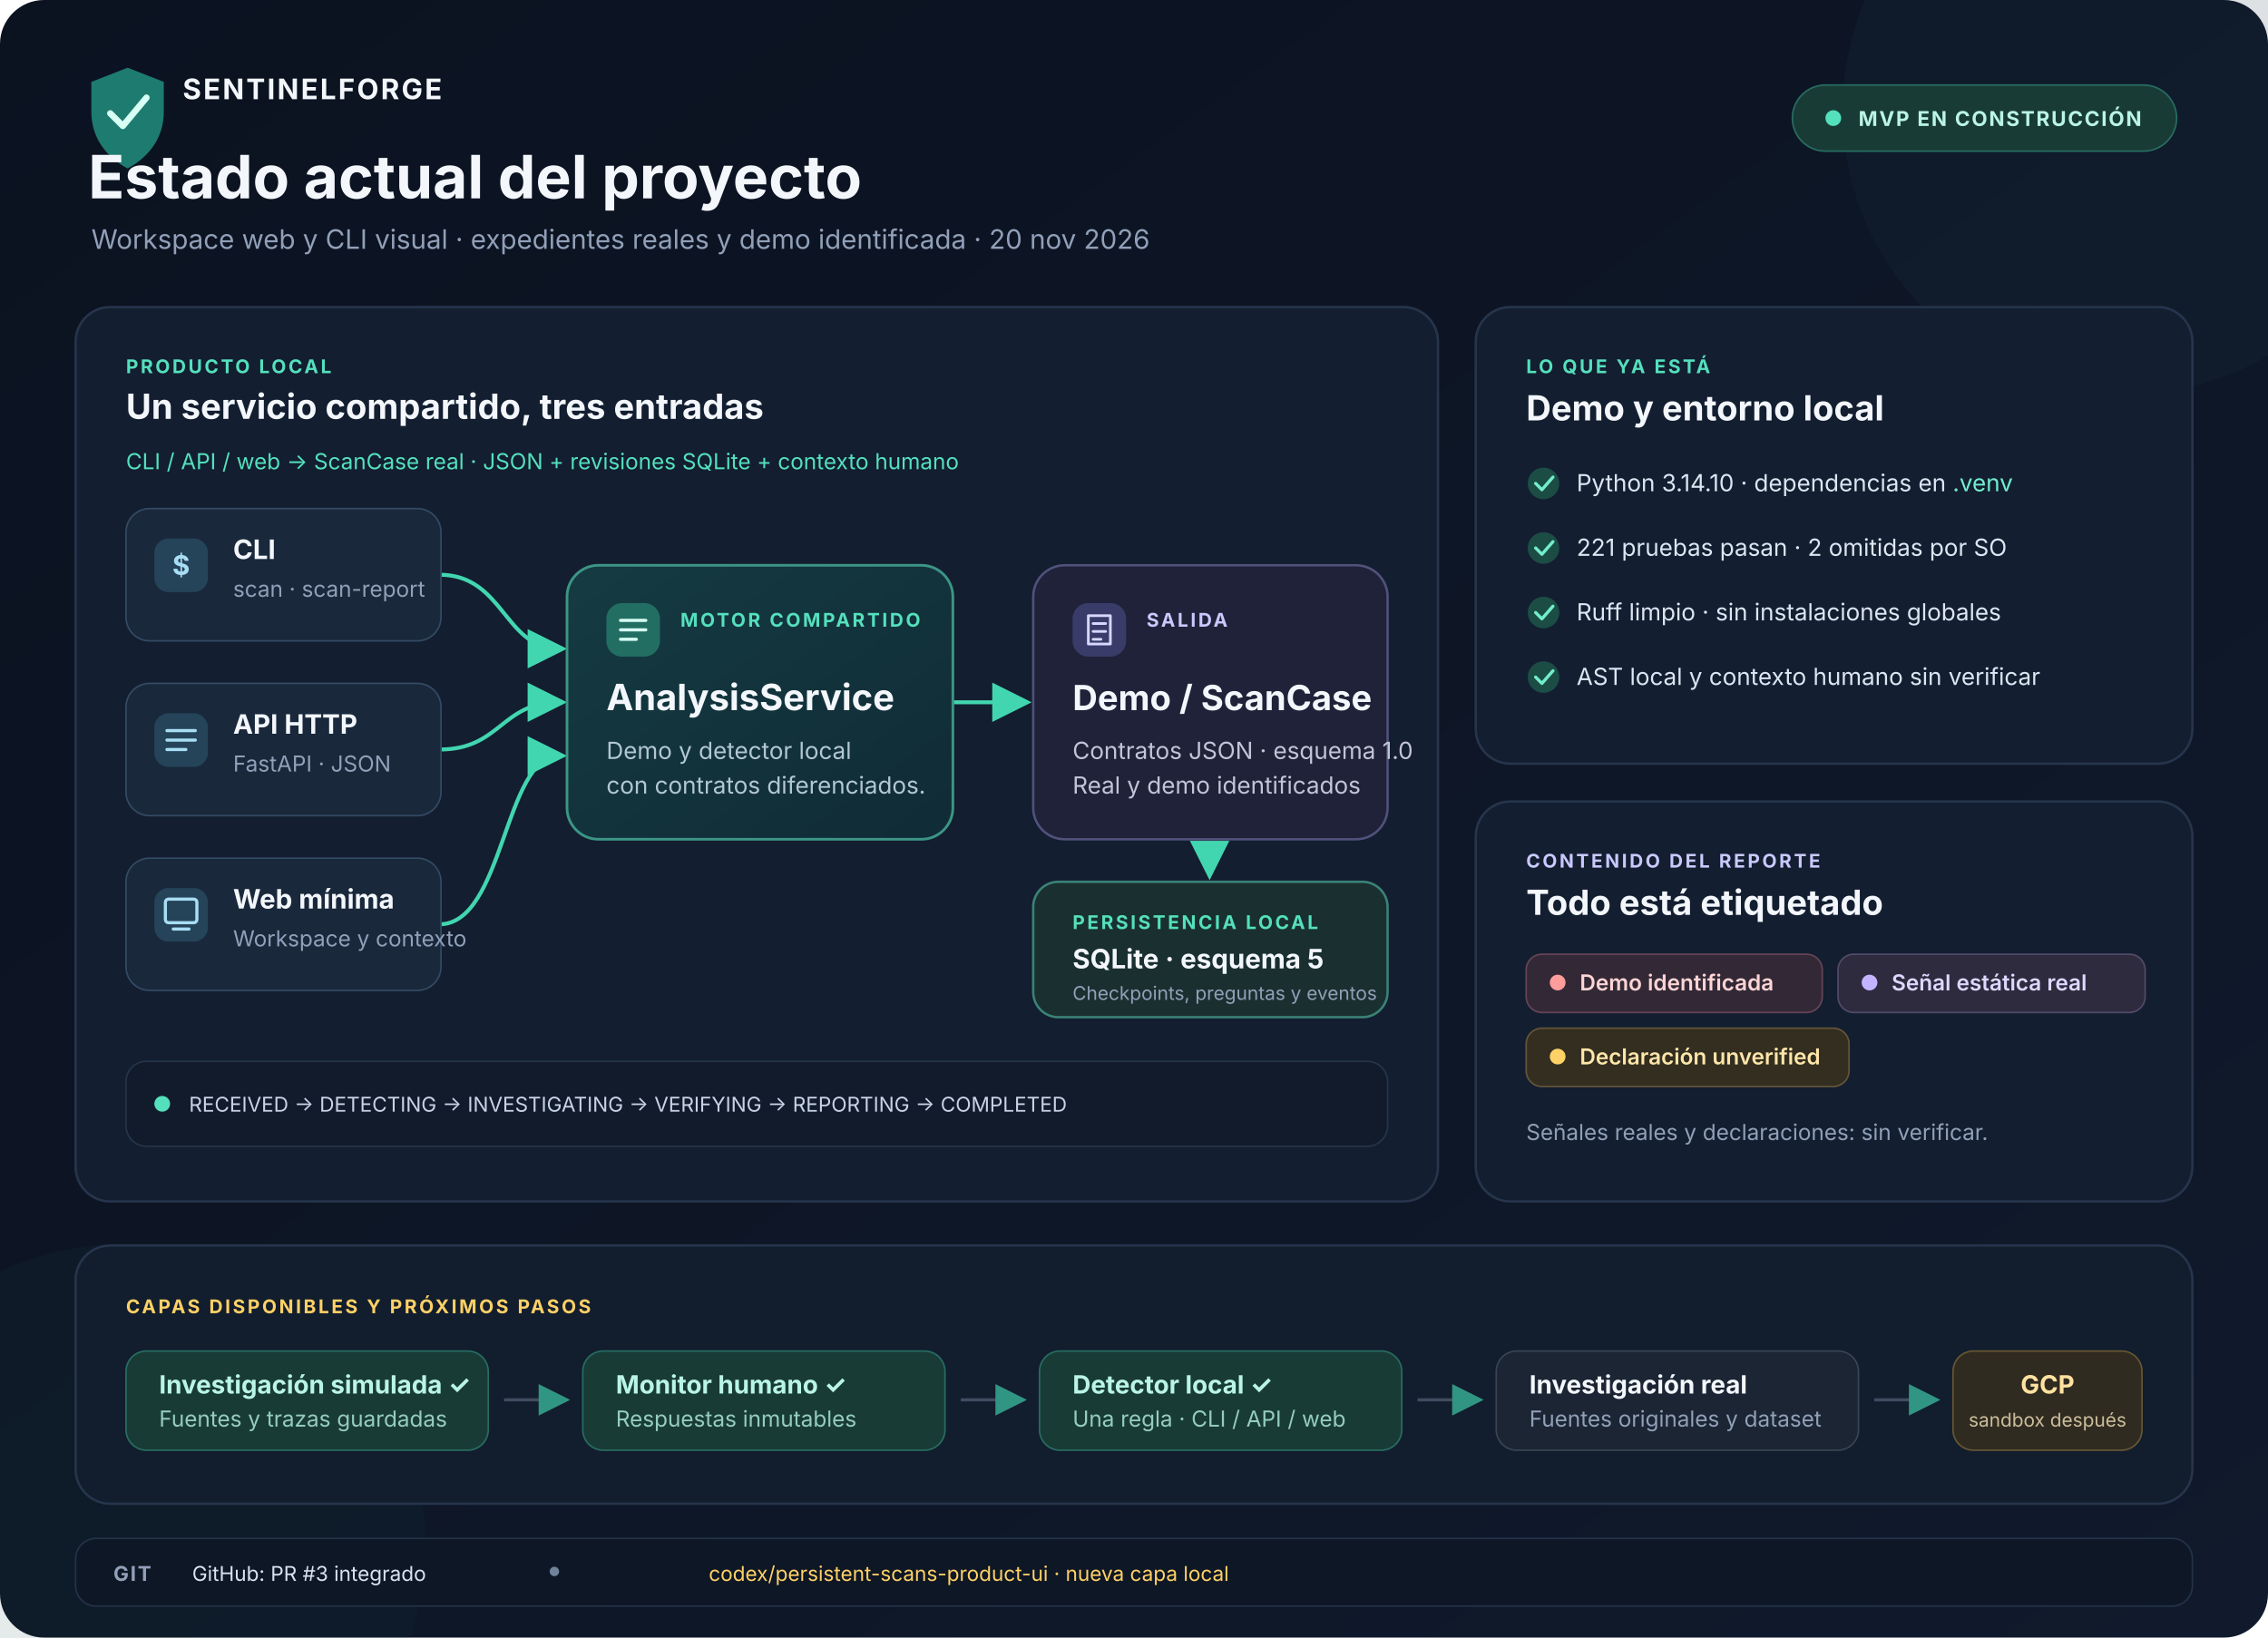
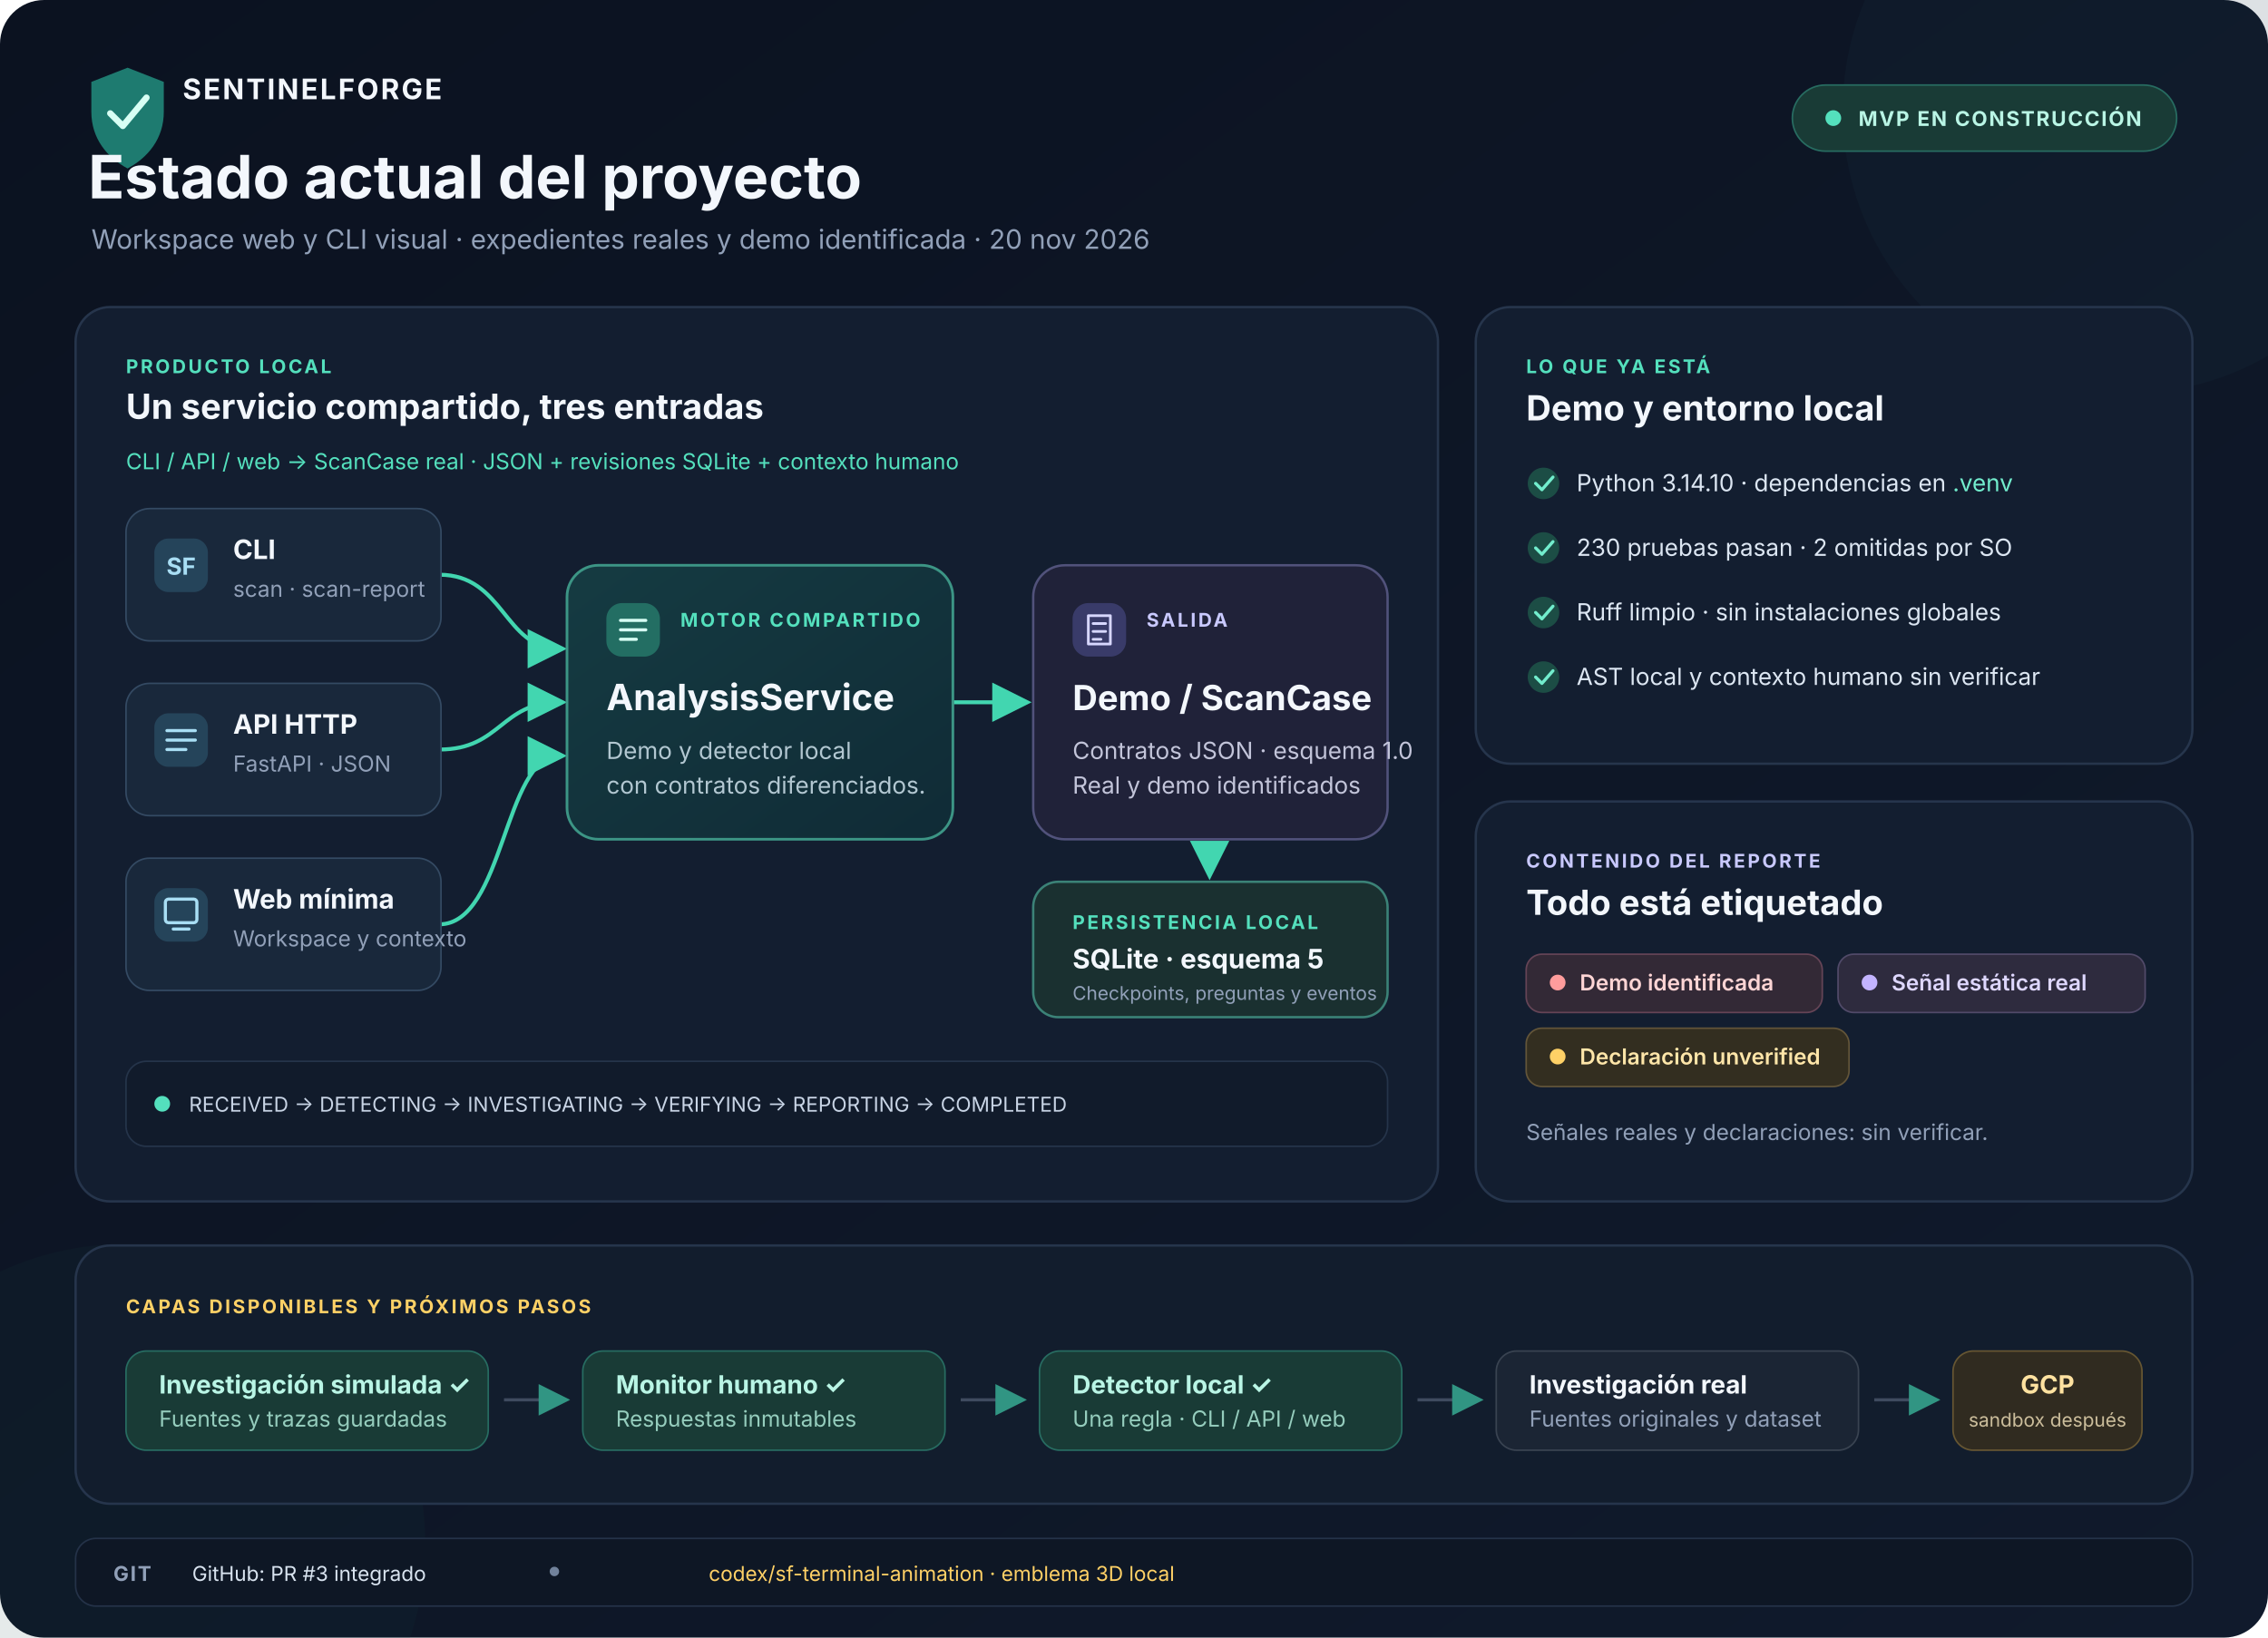
<svg xmlns="http://www.w3.org/2000/svg" width="1440" height="1040" viewBox="0 0 1440 1040" role="img" aria-labelledby="title desc">
  <defs>
    <linearGradient id="bg" x1="0" y1="0" x2="1" y2="1">
      <stop offset="0" stop-color="#0b1220" />
      <stop offset="1" stop-color="#101a2c" />
    </linearGradient>
    <linearGradient id="engine" x1="0" y1="0" x2="1" y2="1">
      <stop offset="0" stop-color="#153b42" />
      <stop offset="1" stop-color="#102b36" />
    </linearGradient>
    <marker id="arrow" markerWidth="10" markerHeight="10" refX="8" refY="5" orient="auto">
      <path d="M0 0 L10 5 L0 10 Z" fill="#42d6b0" />
    </marker>
    <style>
      text { font-family: Inter, "Segoe UI", Arial, sans-serif; }
      .muted { fill: #91a0b8; }
      .white { fill: #f3f7fc; }
      .teal { fill: #54e0bd; }
      .card { fill: #131e30; stroke: #26354c; stroke-width: 1.5; }
      .small { font-size: 14px; }
      .label { font-size: 12px; font-weight: 700; letter-spacing: 1.5px; }
      .body { font-size: 16px; }
    </style>
  </defs>
  <rect width="1440" height="1040" rx="28" fill="url(#bg)" />
  <circle cx="1350" cy="70" r="180" fill="#183747" opacity=".15" />
  <circle cx="80" cy="980" r="190" fill="#11413d" opacity=".11" />
  <g transform="translate(56 43)">
    <path d="M25 0 48 9v19c0 17-10 29-23 36C12 57 2 45 2 28V9Z" fill="#1e7b70" />
    <path d="m14 29 8 8 15-18" fill="none" stroke="#d7fff4" stroke-width="4" stroke-linecap="round" stroke-linejoin="round" />
  </g>
  <text x="116" y="63" class="white" font-size="18" font-weight="700" letter-spacing="1.3">SENTINELFORGE</text>
  <text x="56" y="126" class="white" font-size="38" font-weight="700">Estado actual del proyecto</text>
  <text x="58" y="158" class="muted" font-size="17">Workspace web y CLI visual · expedientes reales y demo identificada · 20 nov 2026</text>
  <rect x="1138" y="54" width="244" height="42" rx="21" fill="#193b36" stroke="#276c61" />
  <circle cx="1164" cy="75" r="5" fill="#54e0bd" />
  <text x="1180" y="80" fill="#b9f5e5" font-size="13" font-weight="700" letter-spacing="1">MVP EN CONSTRUCCIÓN</text>
  <rect x="48" y="195" width="865" height="568" rx="22" class="card" />
  <text x="80" y="237" class="teal label">PRODUCTO LOCAL</text>
  <text x="80" y="266" class="white" font-size="22" font-weight="700">Un servicio compartido, tres entradas</text>
  <text x="80" y="298" class="teal" font-size="14">CLI / API / web → ScanCase real · JSON + revisiones SQLite + contexto humano</text>
  <path d="M279 365 C320 365 320 412 355 412" fill="none" stroke="#42d6b0" stroke-width="2.5" marker-end="url(#arrow)" />
  <path d="M279 476 C318 476 318 446 355 446" fill="none" stroke="#42d6b0" stroke-width="2.5" marker-end="url(#arrow)" />
  <path d="M279 587 C320 587 320 480 355 480" fill="none" stroke="#42d6b0" stroke-width="2.5" marker-end="url(#arrow)" />
  <path d="M603 446 L650 446" fill="none" stroke="#42d6b0" stroke-width="2.5" marker-end="url(#arrow)" />
  <g>
    <rect x="80" y="323" width="200" height="84" rx="15" fill="#19283b" stroke="#344a63" />
    <rect x="98" y="342" width="34" height="34" rx="9" fill="#25445a" />
-     <text x="115" y="365" text-anchor="middle" fill="#a8def4" font-size="17" font-weight="700">$</text>
+     <text x="115" y="365" text-anchor="middle" fill="#a8def4" font-size="15" font-weight="700">SF</text>
    <text x="148" y="355" class="white" font-size="17" font-weight="700">CLI</text>
    <text x="148" y="379" class="muted small">scan · scan-report</text>
    <rect x="80" y="434" width="200" height="84" rx="15" fill="#19283b" stroke="#344a63" />
    <rect x="98" y="453" width="34" height="34" rx="9" fill="#25445a" />
    <path d="M106 464h18M106 470h18M106 476h12" stroke="#a8def4" stroke-width="2" stroke-linecap="round" />
    <text x="148" y="466" class="white" font-size="17" font-weight="700">API HTTP</text>
    <text x="148" y="490" class="muted small">FastAPI · JSON</text>
    <rect x="80" y="545" width="200" height="84" rx="15" fill="#19283b" stroke="#344a63" />
    <rect x="98" y="564" width="34" height="34" rx="9" fill="#25445a" />
    <rect x="105" y="571" width="20" height="15" rx="2" fill="none" stroke="#a8def4" stroke-width="2" />
    <path d="M110 590h10" stroke="#a8def4" stroke-width="2" stroke-linecap="round" />
    <text x="148" y="577" class="white" font-size="17" font-weight="700">Web mínima</text>
    <text x="148" y="601" class="muted small">Workspace y contexto</text>
  </g>
  <rect x="360" y="359" width="245" height="174" rx="20" fill="url(#engine)" stroke="#3c9585" stroke-width="1.7" />
  <rect x="385" y="383" width="34" height="34" rx="10" fill="#236e63" />
  <path d="M394 394h16M394 400h16M394 406h10" stroke="#d7fff4" stroke-width="2" stroke-linecap="round" />
  <text x="432" y="398" class="teal label">MOTOR COMPARTIDO</text>
  <text x="385" y="451" class="white" font-size="23" font-weight="700">AnalysisService</text>
  <text x="385" y="482" fill="#b2c7d1" font-size="15">Demo y detector local</text>
  <text x="385" y="504" fill="#b2c7d1" font-size="15">con contratos diferenciados.</text>
  <rect x="656" y="359" width="225" height="174" rx="20" fill="#202239" stroke="#51527b" stroke-width="1.5" />
  <rect x="681" y="383" width="34" height="34" rx="10" fill="#393b69" />
  <path d="M691 391h14v18h-14zM694 396h8M694 401h8M694 406h5" fill="none" stroke="#d7d7ff" stroke-width="1.7" stroke-linecap="round" stroke-linejoin="round" />
  <text x="728" y="398" fill="#c9c9ff" class="label">SALIDA</text>
  <text x="681" y="451" class="white" font-size="22" font-weight="700">Demo / ScanCase</text>
  <text x="681" y="482" fill="#c2c4d9" font-size="15">Contratos JSON · esquema 1.0</text>
  <text x="681" y="504" fill="#c2c4d9" font-size="15">Real y demo identificados</text>
  <path d="M768 536 L768 554" fill="none" stroke="#42d6b0" stroke-width="2.5" marker-end="url(#arrow)" />
  <rect x="656" y="560" width="225" height="86" rx="16" fill="#1a3030" stroke="#3b8277" stroke-width="1.5" />
  <text x="681" y="590" class="teal label">PERSISTENCIA LOCAL</text>
  <text x="681" y="615" class="white" font-size="17" font-weight="700">SQLite · esquema 5</text>
  <text x="681" y="635" class="muted" font-size="12">Checkpoints, preguntas y eventos</text>
  <rect x="80" y="674" width="801" height="54" rx="13" fill="#111b2b" stroke="#25344a" />
  <circle cx="103" cy="701" r="5" fill="#54e0bd" />
  <text x="120" y="706" fill="#c8d4e5" font-size="13">RECEIVED → DETECTING → INVESTIGATING → VERIFYING → REPORTING → COMPLETED</text>
  <rect x="937" y="195" width="455" height="290" rx="22" class="card" />
  <text x="969" y="237" class="teal label">LO QUE YA ESTÁ</text>
  <text x="969" y="267" class="white" font-size="22" font-weight="700">Demo y entorno local</text>
  <g font-size="15">
    <circle cx="980" cy="307" r="10" fill="#1c4d45" />
    <path d="m975 307 4 4 7-8" fill="none" stroke="#72edcd" stroke-width="2" stroke-linecap="round" stroke-linejoin="round" />
    <text x="1001" y="312" fill="#dce6f2">Python 3.14.10 · dependencias en <tspan fill="#72edcd">.venv</tspan>
    </text>
    <circle cx="980" cy="348" r="10" fill="#1c4d45" />
    <path d="m975 348 4 4 7-8" fill="none" stroke="#72edcd" stroke-width="2" stroke-linecap="round" stroke-linejoin="round" />
-     <text x="1001" y="353" fill="#dce6f2">221 pruebas pasan · 2 omitidas por SO</text>
+     <text x="1001" y="353" fill="#dce6f2">230 pruebas pasan · 2 omitidas por SO</text>
    <circle cx="980" cy="389" r="10" fill="#1c4d45" />
    <path d="m975 389 4 4 7-8" fill="none" stroke="#72edcd" stroke-width="2" stroke-linecap="round" stroke-linejoin="round" />
    <text x="1001" y="394" fill="#dce6f2">Ruff limpio · sin instalaciones globales</text>
    <circle cx="980" cy="430" r="10" fill="#1c4d45" />
    <path d="m975 430 4 4 7-8" fill="none" stroke="#72edcd" stroke-width="2" stroke-linecap="round" stroke-linejoin="round" />
    <text x="1001" y="435" fill="#dce6f2">AST local y contexto humano sin verificar</text>
  </g>
  <rect x="937" y="509" width="455" height="254" rx="22" class="card" />
  <text x="969" y="551" fill="#c9c9ff" class="label">CONTENIDO DEL REPORTE</text>
  <text x="969" y="581" class="white" font-size="22" font-weight="700">Todo está etiquetado</text>
  <rect x="969" y="606" width="188" height="37" rx="10" fill="#332936" stroke="#654456" />
  <circle cx="989" cy="624" r="5" fill="#ff9c9c" />
  <text x="1003" y="629" fill="#ffd5d5" font-size="14" font-weight="600">Demo identificada</text>
  <rect x="1167" y="606" width="195" height="37" rx="10" fill="#2e2b3e" stroke="#514a69" />
  <circle cx="1187" cy="624" r="5" fill="#c3b4ff" />
  <text x="1201" y="629" fill="#ded7ff" font-size="14" font-weight="600">Señal estática real</text>
  <rect x="969" y="653" width="205" height="37" rx="10" fill="#332e20" stroke="#635539" />
  <circle cx="989" cy="671" r="5" fill="#ffd166" />
  <text x="1003" y="676" fill="#ffe6a9" font-size="14" font-weight="600">Declaración unverified</text>
  <text x="969" y="724" class="muted" font-size="14">Señales reales y declaraciones: sin verificar.</text>
  <rect x="48" y="791" width="1344" height="164" rx="22" fill="#121d2d" stroke="#26354c" stroke-width="1.5" />
  <text x="80" y="834" fill="#ffd166" class="label">CAPAS DISPONIBLES Y PRÓXIMOS PASOS</text>
  <g>
    <rect x="80" y="858" width="230" height="63" rx="13" fill="#193b36" stroke="#276c61" />
    <text x="101" y="885" fill="#b9f5e5" font-size="16" font-weight="700">Investigación simulada ✓</text>
    <text x="101" y="906" fill="#95cdbd" class="small">Fuentes y trazas guardadas</text>
    <path d="M320 889h38" stroke="#58647a" stroke-width="2" marker-end="url(#arrow)" opacity=".65" />
    <rect x="370" y="858" width="230" height="63" rx="13" fill="#193b36" stroke="#276c61" />
    <text x="391" y="885" fill="#b9f5e5" font-size="16" font-weight="700">Monitor humano ✓</text>
    <text x="391" y="906" fill="#95cdbd" class="small">Respuestas inmutables</text>
    <path d="M610 889h38" stroke="#58647a" stroke-width="2" marker-end="url(#arrow)" opacity=".65" />
    <rect x="660" y="858" width="230" height="63" rx="13" fill="#193b36" stroke="#276c61" />
    <text x="681" y="885" fill="#b9f5e5" font-size="16" font-weight="700">Detector local ✓</text>
    <text x="681" y="906" fill="#95cdbd" class="small">Una regla · CLI / API / web</text>
    <path d="M900 889h38" stroke="#58647a" stroke-width="2" marker-end="url(#arrow)" opacity=".65" />
    <rect x="950" y="858" width="230" height="63" rx="13" fill="#1b2534" stroke="#394351" />
    <text x="971" y="885" class="white" font-size="16" font-weight="700">Investigación real</text>
    <text x="971" y="906" class="muted small">Fuentes originales y dataset</text>
    <path d="M1190 889h38" stroke="#58647a" stroke-width="2" marker-end="url(#arrow)" opacity=".65" />
    <rect x="1240" y="858" width="120" height="63" rx="13" fill="#302b20" stroke="#665632" />
    <text x="1300" y="885" text-anchor="middle" fill="#ffe2a0" font-size="16" font-weight="700">GCP</text>
    <text x="1300" y="906" text-anchor="middle" fill="#cbbd9b" font-size="12">sandbox después</text>
  </g>
  <rect x="48" y="977" width="1344" height="43" rx="13" fill="#0e1725" stroke="#243248" />
  <text x="72" y="1004" class="muted" font-size="13" font-weight="700" letter-spacing="1">GIT</text>
  <text x="122" y="1004" fill="#d8e3ef" font-size="13">GitHub: PR #3 integrado</text>
  <circle cx="352" cy="998" r="3" fill="#71829b" />
-   <text x="450" y="1004" fill="#ffd166" font-size="13">codex/persistent-scans-product-ui · nueva capa local</text>
+   <text x="450" y="1004" fill="#ffd166" font-size="13">codex/sf-terminal-animation · emblema 3D local</text>
</svg>
